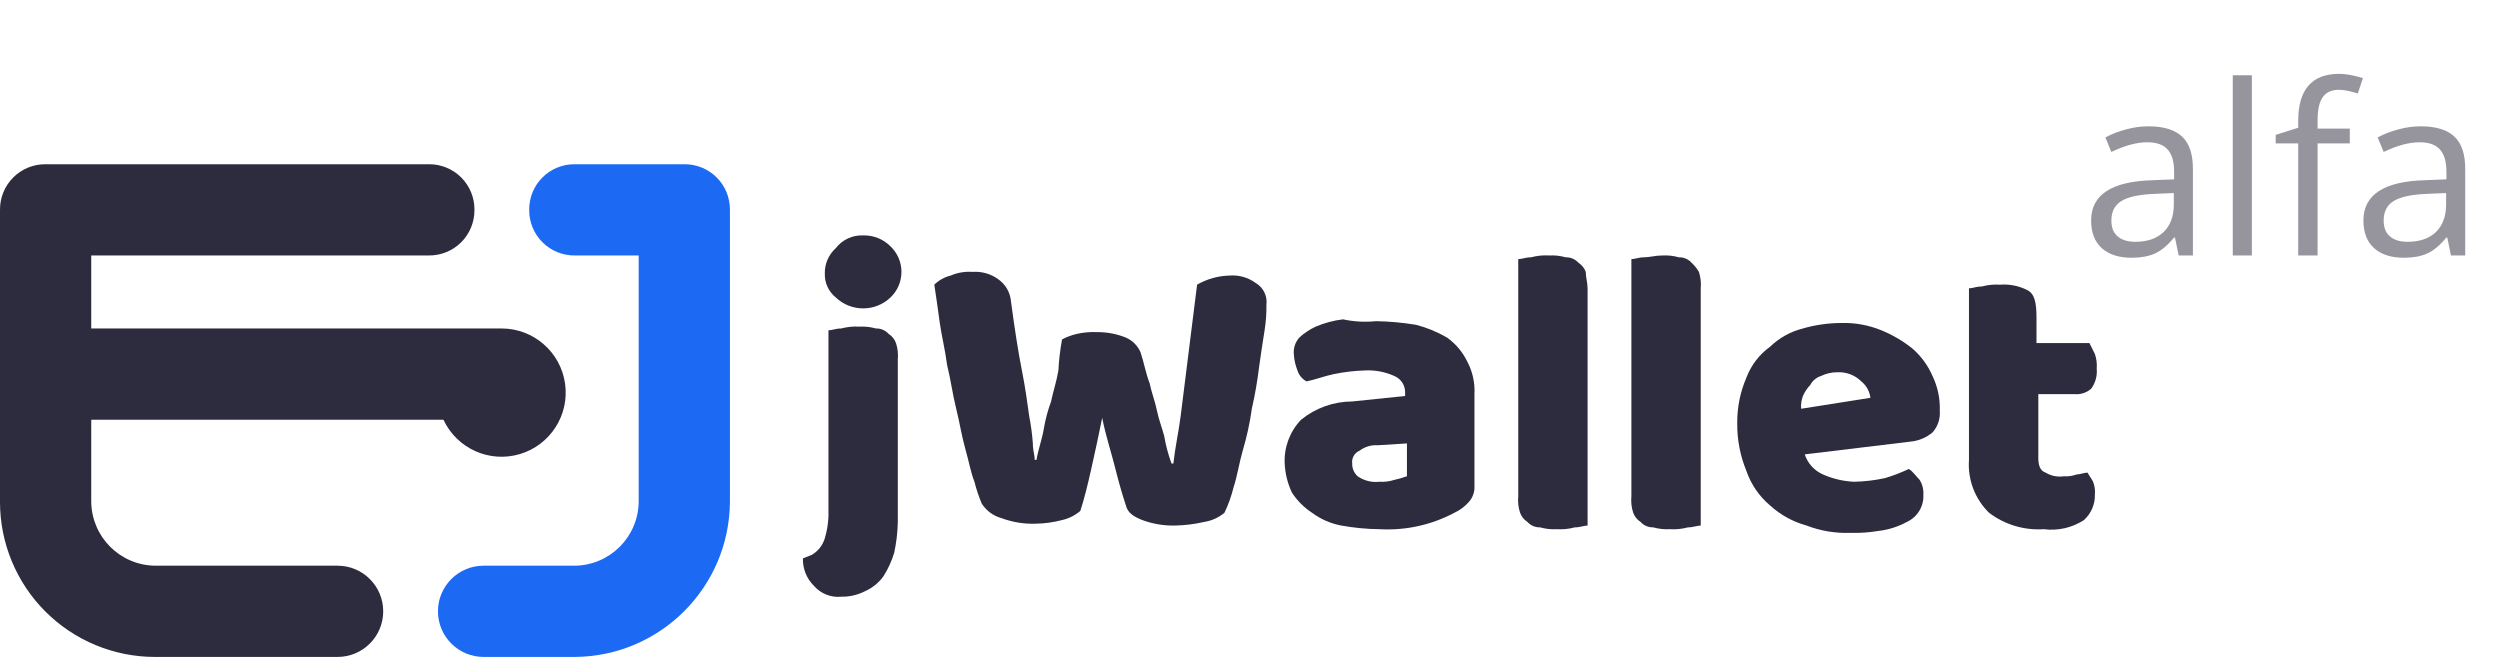
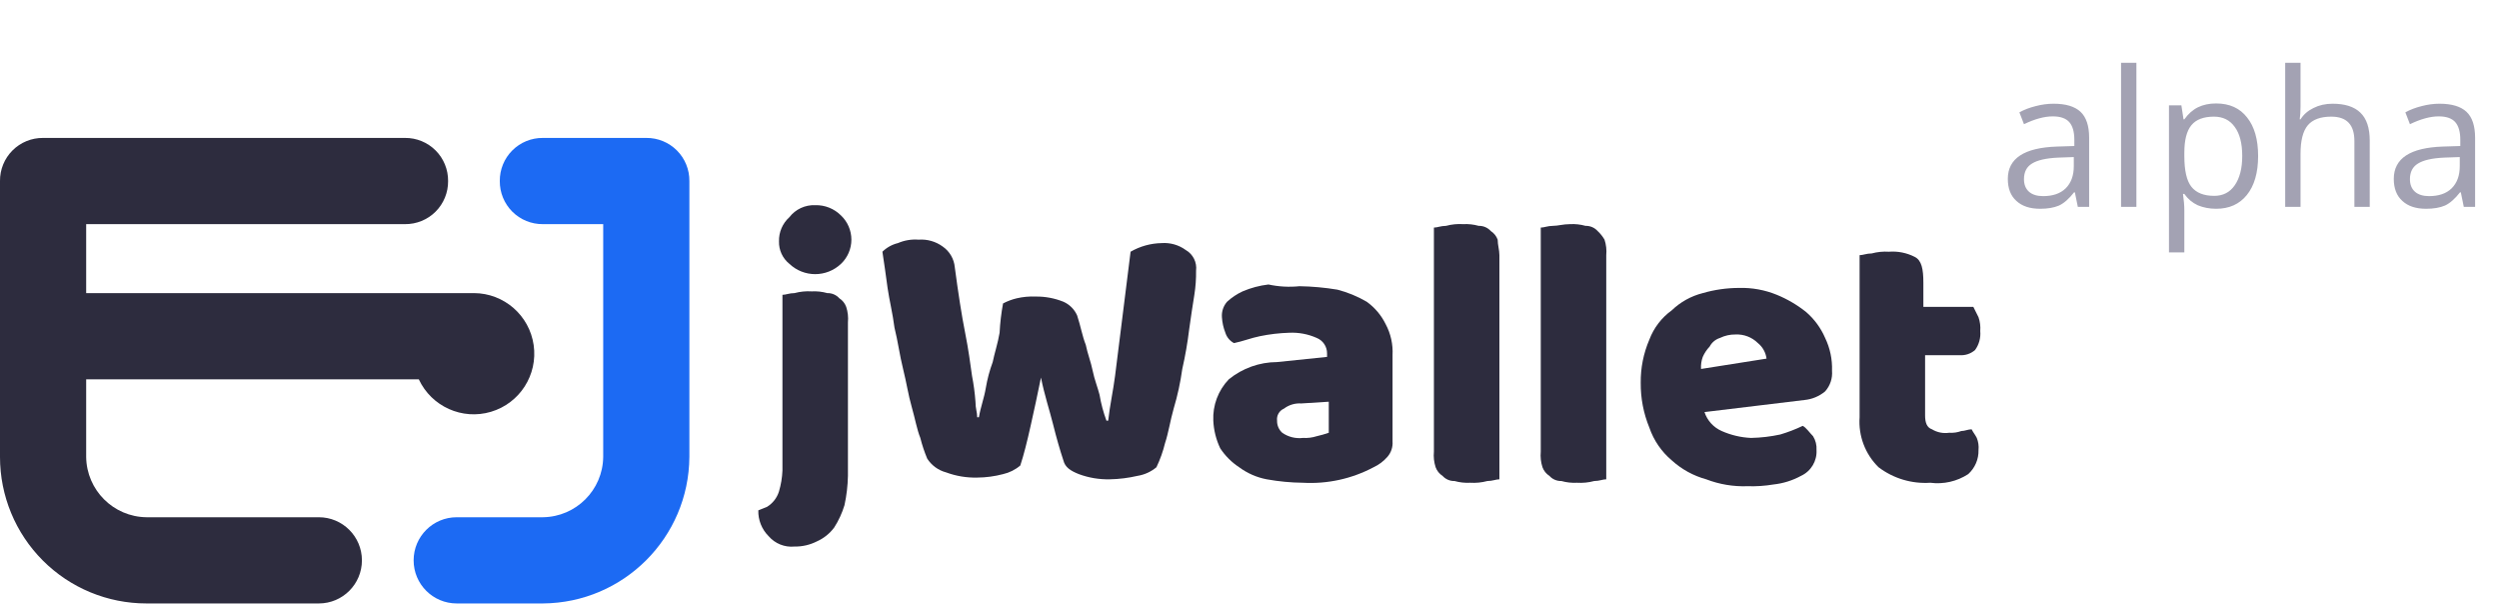
- <svg xmlns="http://www.w3.org/2000/svg" viewBox="120 316 137 36">
+ <svg xmlns="http://www.w3.org/2000/svg" viewBox="4184 2195 145 35">
  <defs>
-     <style>.a,.c{fill:#2d2c3e;}.b{fill:#1c6af3;}.c{font-size:13px;font-family:OpenSans, Open Sans;opacity:0.5;}</style>
+     <style>.a{fill:#2d2c3e;}.b{fill:#1c6af3;}.c{fill:#474667;font-size:11px;font-family:OpenSans, Open Sans;opacity:0.5;}</style>
  </defs>
-   <g transform="translate(-13 278)">
-     <g transform="translate(132 46.9)">
-       <path class="a" d="M45.5,21.5a1.6,1.6,0,0,0,.7-.9,5.019,5.019,0,0,0,.2-1.2V9.2c.2,0,.4-.1.7-.1a3.083,3.083,0,0,1,1-.1,2.769,2.769,0,0,1,.9.1.908.908,0,0,1,.7.3,1,1,0,0,1,.4.5,2.22,2.22,0,0,1,.1.9v8.9a8.807,8.807,0,0,1-.2,1.7,5.171,5.171,0,0,1-.6,1.3,2.539,2.539,0,0,1-1,.8,2.768,2.768,0,0,1-1.3.3,1.755,1.755,0,0,1-1.5-.6,2.035,2.035,0,0,1-.6-1.5Zm.7-15.4a1.816,1.816,0,0,1,.6-1.4A1.8,1.8,0,0,1,48.3,4a2.035,2.035,0,0,1,1.5.6,1.933,1.933,0,0,1,0,2.8,2.175,2.175,0,0,1-3,0,1.612,1.612,0,0,1-.6-1.3Z" />
-       <path class="a" d="M59.2,9.7a3.385,3.385,0,0,1,.8-.3,4.1,4.1,0,0,1,1.1-.1,4.146,4.146,0,0,1,1.6.3,1.549,1.549,0,0,1,.8.8c.2.6.3,1.2.5,1.7.1.5.3,1,.4,1.5s.3,1,.4,1.4a8.33,8.33,0,0,0,.4,1.5h.1c.1-.9.3-1.8.4-2.6l.3-2.4.3-2.4.3-2.4a3.743,3.743,0,0,1,1.8-.5,2.116,2.116,0,0,1,1.4.4,1.209,1.209,0,0,1,.6,1.2,8.17,8.17,0,0,1-.1,1.4c-.1.6-.2,1.3-.3,2a22.3,22.3,0,0,1-.4,2.3,15.537,15.537,0,0,1-.5,2.3c-.2.7-.3,1.4-.5,2a7.172,7.172,0,0,1-.5,1.4,2.257,2.257,0,0,1-1.1.5,7.772,7.772,0,0,1-1.6.2,4.844,4.844,0,0,1-1.8-.3c-.5-.2-.8-.4-.9-.8q-.3-.9-.6-2.1c-.2-.8-.5-1.7-.7-2.7-.2,1-.4,1.9-.6,2.8s-.4,1.7-.6,2.3a2.344,2.344,0,0,1-1,.5,6.052,6.052,0,0,1-1.5.2,4.844,4.844,0,0,1-1.8-.3,1.879,1.879,0,0,1-1.1-.8,8.339,8.339,0,0,1-.4-1.2c-.2-.5-.3-1.1-.5-1.8s-.3-1.4-.5-2.2-.3-1.6-.5-2.4c-.1-.8-.3-1.6-.4-2.3-.1-.8-.2-1.4-.3-2.1a1.934,1.934,0,0,1,.9-.5A2.537,2.537,0,0,1,54.3,6a2.116,2.116,0,0,1,1.4.4,1.64,1.64,0,0,1,.7,1.2c.2,1.5.4,2.8.6,3.8s.3,1.8.4,2.5a12.544,12.544,0,0,1,.2,1.5c0,.4.1.6.1.9h.1c.1-.6.3-1.1.4-1.7a8.331,8.331,0,0,1,.4-1.5c.1-.5.3-1.1.4-1.7a12.766,12.766,0,0,1,.2-1.7Z" />
-       <path class="a" d="M76.4,8.7a14.979,14.979,0,0,1,2.2.2,6.69,6.69,0,0,1,1.7.7,3.482,3.482,0,0,1,1.1,1.3,3.425,3.425,0,0,1,.4,1.8v5a1.222,1.222,0,0,1-.3.9,2.407,2.407,0,0,1-.8.6,7.793,7.793,0,0,1-4.1.9,12.482,12.482,0,0,1-2.1-.2,3.9,3.9,0,0,1-1.6-.7,3.838,3.838,0,0,1-1.1-1.1,4.193,4.193,0,0,1-.4-1.6,3.244,3.244,0,0,1,.9-2.4,4.465,4.465,0,0,1,2.8-1l2.9-.3v-.2a.961.961,0,0,0-.6-.9,3.506,3.506,0,0,0-1.6-.3,9.852,9.852,0,0,0-1.7.2c-.5.1-1,.3-1.5.4a1.024,1.024,0,0,1-.5-.6,2.92,2.92,0,0,1-.2-.9,1.222,1.222,0,0,1,.3-.9,3.49,3.49,0,0,1,.9-.6,5.415,5.415,0,0,1,1.5-.4,5.736,5.736,0,0,0,1.8.1Zm.2,8.8a2.2,2.2,0,0,0,.8-.1,6.373,6.373,0,0,0,.7-.2V15.4l-1.6.1a1.493,1.493,0,0,0-1,.3.67.67,0,0,0-.4.7.908.908,0,0,0,.3.7A1.737,1.737,0,0,0,76.6,17.5Z" />
+   <g transform="translate(4051 2150)">
+     <g transform="translate(132 52.9)">
+       <path class="a" d="M45.5,21.5a1.6,1.6,0,0,0,.7-.9,5.019,5.019,0,0,0,.2-1.2V9.2c.2,0,.4-.1.7-.1a3.083,3.083,0,0,1,1-.1,2.769,2.769,0,0,1,.9.1.908.908,0,0,1,.7.3,1,1,0,0,1,.4.5,2.22,2.22,0,0,1,.1.9v8.9a8.807,8.807,0,0,1-.2,1.7,5.171,5.171,0,0,1-.6,1.3,2.539,2.539,0,0,1-1,.8,2.768,2.768,0,0,1-1.3.3,1.755,1.755,0,0,1-1.5-.6,2.035,2.035,0,0,1-.6-1.5Zm.7-15.4a1.816,1.816,0,0,1,.6-1.4A1.8,1.8,0,0,1,48.3,4a2.035,2.035,0,0,1,1.5.6,1.933,1.933,0,0,1,0,2.8,2.175,2.175,0,0,1-3,0A1.612,1.612,0,0,1,46.2,6.1Z" />
+       <path class="a" d="M59.2,9.7a3.385,3.385,0,0,1,.8-.3,4.1,4.1,0,0,1,1.1-.1,4.146,4.146,0,0,1,1.6.3,1.549,1.549,0,0,1,.8.8c.2.6.3,1.2.5,1.7.1.5.3,1,.4,1.5s.3,1,.4,1.4a8.33,8.33,0,0,0,.4,1.5h.1c.1-.9.3-1.8.4-2.6l.3-2.4.3-2.4.3-2.4a3.743,3.743,0,0,1,1.8-.5,2.116,2.116,0,0,1,1.4.4,1.209,1.209,0,0,1,.6,1.2,8.17,8.17,0,0,1-.1,1.4c-.1.6-.2,1.3-.3,2a22.3,22.3,0,0,1-.4,2.3,15.537,15.537,0,0,1-.5,2.3c-.2.7-.3,1.4-.5,2a7.172,7.172,0,0,1-.5,1.4,2.257,2.257,0,0,1-1.1.5,7.772,7.772,0,0,1-1.6.2,4.844,4.844,0,0,1-1.8-.3c-.5-.2-.8-.4-.9-.8q-.3-.9-.6-2.1c-.2-.8-.5-1.7-.7-2.7-.2,1-.4,1.9-.6,2.8s-.4,1.7-.6,2.3a2.344,2.344,0,0,1-1,.5,6.052,6.052,0,0,1-1.5.2,4.844,4.844,0,0,1-1.8-.3,1.879,1.879,0,0,1-1.1-.8,8.339,8.339,0,0,1-.4-1.2c-.2-.5-.3-1.1-.5-1.8s-.3-1.4-.5-2.2-.3-1.6-.5-2.4c-.1-.8-.3-1.6-.4-2.3-.1-.8-.2-1.4-.3-2.1a1.934,1.934,0,0,1,.9-.5A2.537,2.537,0,0,1,54.3,6a2.116,2.116,0,0,1,1.4.4,1.64,1.64,0,0,1,.7,1.2c.2,1.5.4,2.8.6,3.8s.3,1.8.4,2.5a12.543,12.543,0,0,1,.2,1.5c0,.4.1.6.1.9h.1c.1-.6.3-1.1.4-1.7a8.331,8.331,0,0,1,.4-1.5c.1-.5.3-1.1.4-1.7A12.765,12.765,0,0,1,59.2,9.7Z" />
+       <path class="a" d="M76.4,8.7a14.979,14.979,0,0,1,2.2.2,6.69,6.69,0,0,1,1.7.7,3.482,3.482,0,0,1,1.1,1.3,3.425,3.425,0,0,1,.4,1.8v5a1.222,1.222,0,0,1-.3.9,2.407,2.407,0,0,1-.8.6,7.793,7.793,0,0,1-4.1.9,12.482,12.482,0,0,1-2.1-.2,3.9,3.9,0,0,1-1.6-.7,3.838,3.838,0,0,1-1.1-1.1,4.193,4.193,0,0,1-.4-1.6,3.244,3.244,0,0,1,.9-2.4,4.465,4.465,0,0,1,2.8-1l2.9-.3v-.2a.961.961,0,0,0-.6-.9,3.506,3.506,0,0,0-1.6-.3,9.852,9.852,0,0,0-1.7.2c-.5.1-1,.3-1.5.4a1.024,1.024,0,0,1-.5-.6,2.92,2.92,0,0,1-.2-.9,1.222,1.222,0,0,1,.3-.9,3.49,3.49,0,0,1,.9-.6,5.415,5.415,0,0,1,1.5-.4A5.736,5.736,0,0,0,76.4,8.7Zm.2,8.8a2.2,2.2,0,0,0,.8-.1,6.372,6.372,0,0,0,.7-.2V15.4l-1.6.1a1.493,1.493,0,0,0-1,.3.67.67,0,0,0-.4.7.908.908,0,0,0,.3.7A1.737,1.737,0,0,0,76.6,17.5Z" />
      <path class="a" d="M88,19.9c-.2,0-.4.1-.7.1a3.083,3.083,0,0,1-1,.1,2.769,2.769,0,0,1-.9-.1.908.908,0,0,1-.7-.3,1,1,0,0,1-.4-.5,2.22,2.22,0,0,1-.1-.9V5.3c.2,0,.4-.1.7-.1a3.083,3.083,0,0,1,1-.1,2.769,2.769,0,0,1,.9.1.908.908,0,0,1,.7.3,1,1,0,0,1,.4.5c0,.3.1.6.1.9Z" />
      <path class="a" d="M94.2,19.9c-.2,0-.4.1-.7.1a3.083,3.083,0,0,1-1,.1,2.769,2.769,0,0,1-.9-.1.908.908,0,0,1-.7-.3,1,1,0,0,1-.4-.5,2.22,2.22,0,0,1-.1-.9V5.3c.2,0,.4-.1.7-.1s.6-.1,1-.1a2.769,2.769,0,0,1,.9.1.908.908,0,0,1,.7.3,2.181,2.181,0,0,1,.4.5,2.22,2.22,0,0,1,.1.9Z" />
-       <path class="a" d="M102.4,20.3a6.051,6.051,0,0,1-2.4-.4,4.9,4.9,0,0,1-2-1.1,4.312,4.312,0,0,1-1.3-1.9,6.688,6.688,0,0,1-.5-2.6,6.175,6.175,0,0,1,.5-2.5A3.708,3.708,0,0,1,98,10.1a4,4,0,0,1,1.8-1,7.613,7.613,0,0,1,2.1-.3,5.381,5.381,0,0,1,2.2.4,6.933,6.933,0,0,1,1.7,1,4.177,4.177,0,0,1,1.1,1.5,4.058,4.058,0,0,1,.4,1.9,1.594,1.594,0,0,1-.4,1.2,2.2,2.2,0,0,1-1.2.5l-5.8.7a1.818,1.818,0,0,0,1,1.1,4.711,4.711,0,0,0,1.7.4,8.807,8.807,0,0,0,1.7-.2,8.93,8.93,0,0,0,1.3-.5c.2.1.4.4.6.6a1.345,1.345,0,0,1,.2.8,1.551,1.551,0,0,1-.9,1.5,4.284,4.284,0,0,1-1.6.5,7.569,7.569,0,0,1-1.5.1Zm-.7-8.8a2,2,0,0,0-.9.2,1.024,1.024,0,0,0-.6.5,2.092,2.092,0,0,0-.4.6,1.7,1.7,0,0,0-.1.7l3.8-.6a1.382,1.382,0,0,0-.5-.9,1.728,1.728,0,0,0-1.3-.5Z" />
+       <path class="a" d="M102.4,20.3a6.051,6.051,0,0,1-2.4-.4,4.9,4.9,0,0,1-2-1.1,4.312,4.312,0,0,1-1.3-1.9,6.688,6.688,0,0,1-.5-2.6,6.175,6.175,0,0,1,.5-2.5A3.708,3.708,0,0,1,98,10.1a4,4,0,0,1,1.8-1,7.613,7.613,0,0,1,2.1-.3,5.381,5.381,0,0,1,2.2.4,6.933,6.933,0,0,1,1.7,1,4.177,4.177,0,0,1,1.1,1.5,4.058,4.058,0,0,1,.4,1.9,1.594,1.594,0,0,1-.4,1.2,2.2,2.2,0,0,1-1.2.5l-5.8.7a1.818,1.818,0,0,0,1,1.1,4.711,4.711,0,0,0,1.7.4,8.807,8.807,0,0,0,1.7-.2,8.93,8.93,0,0,0,1.3-.5c.2.1.4.4.6.6a1.345,1.345,0,0,1,.2.8,1.551,1.551,0,0,1-.9,1.5,4.284,4.284,0,0,1-1.6.5A7.569,7.569,0,0,1,102.4,20.3Zm-.7-8.8a2,2,0,0,0-.9.2,1.024,1.024,0,0,0-.6.5,2.092,2.092,0,0,0-.4.6,1.7,1.7,0,0,0-.1.7l3.8-.6a1.382,1.382,0,0,0-.5-.9A1.728,1.728,0,0,0,101.7,11.5Z" />
      <path class="a" d="M112.7,16.2c0,.4.1.7.4.8a1.5,1.5,0,0,0,1,.2,1.7,1.7,0,0,0,.7-.1c.2,0,.4-.1.6-.1.1.2.2.3.3.5a1.483,1.483,0,0,1,.1.7,1.816,1.816,0,0,1-.6,1.4,3.259,3.259,0,0,1-2.2.5,4.479,4.479,0,0,1-3-.9,3.69,3.69,0,0,1-1.1-2.9V6.9c.2,0,.4-.1.7-.1a3.083,3.083,0,0,1,1-.1,2.81,2.81,0,0,1,1.5.3c.4.2.5.7.5,1.5V9.9h2.9l.3.6a1.949,1.949,0,0,1,.1.8,1.609,1.609,0,0,1-.3,1.1,1.222,1.222,0,0,1-.9.3h-2Z" />
      <path class="a" d="M19.5,27.1H9.5A8.493,8.493,0,0,1,1,18.6V2.6A2.476,2.476,0,0,1,3.5.1h21A2.476,2.476,0,0,1,27,2.6a2.476,2.476,0,0,1-2.5,2.5H6V18.6a3.543,3.543,0,0,0,3.5,3.5h10a2.5,2.5,0,0,1,0,5Z" />
-       <path class="b" d="M32.5,27.1h-5a2.5,2.5,0,0,1,0-5h5A3.543,3.543,0,0,0,36,18.6V5.1H32.5A2.476,2.476,0,0,1,30,2.6,2.476,2.476,0,0,1,32.5.1h6A2.476,2.476,0,0,1,41,2.6v16a8.557,8.557,0,0,1-8.5,8.5Z" />
+       <path class="b" d="M32.5,27.1h-5a2.5,2.5,0,0,1,0-5h5A3.543,3.543,0,0,0,36,18.6V5.1H32.5A2.476,2.476,0,0,1,30,2.6,2.476,2.476,0,0,1,32.5.1h6A2.476,2.476,0,0,1,41,2.6v16A8.557,8.557,0,0,1,32.5,27.1Z" />
      <path class="a" d="M28.5,9.1H3.5v5H25.3a3.515,3.515,0,1,0,3.2-5Z" />
    </g>
-     <text class="c" transform="translate(247 52)">
-       <tspan x="0" y="0">alfa</tspan>
+     <text class="c" transform="translate(249 57)">
+       <tspan x="0" y="0">alpha</tspan>
    </text>
  </g>
</svg>
